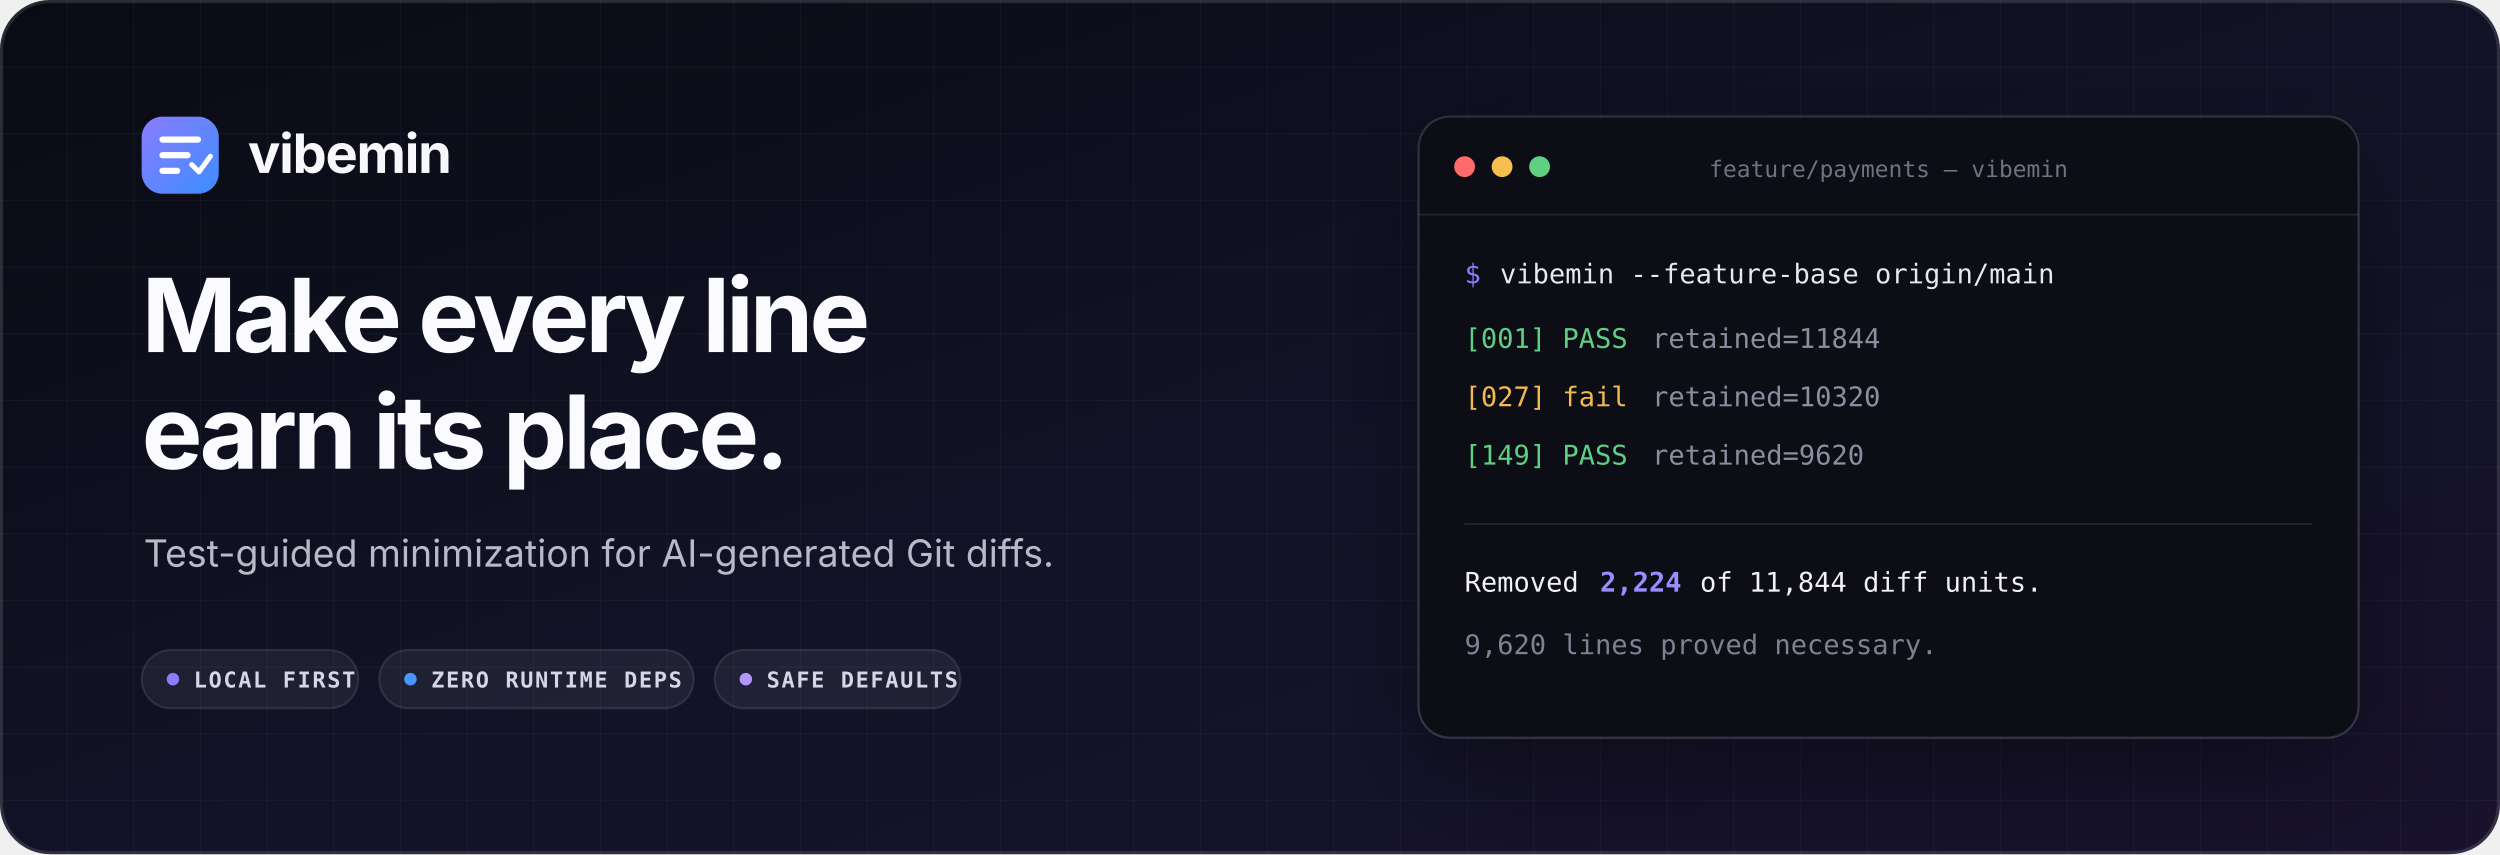
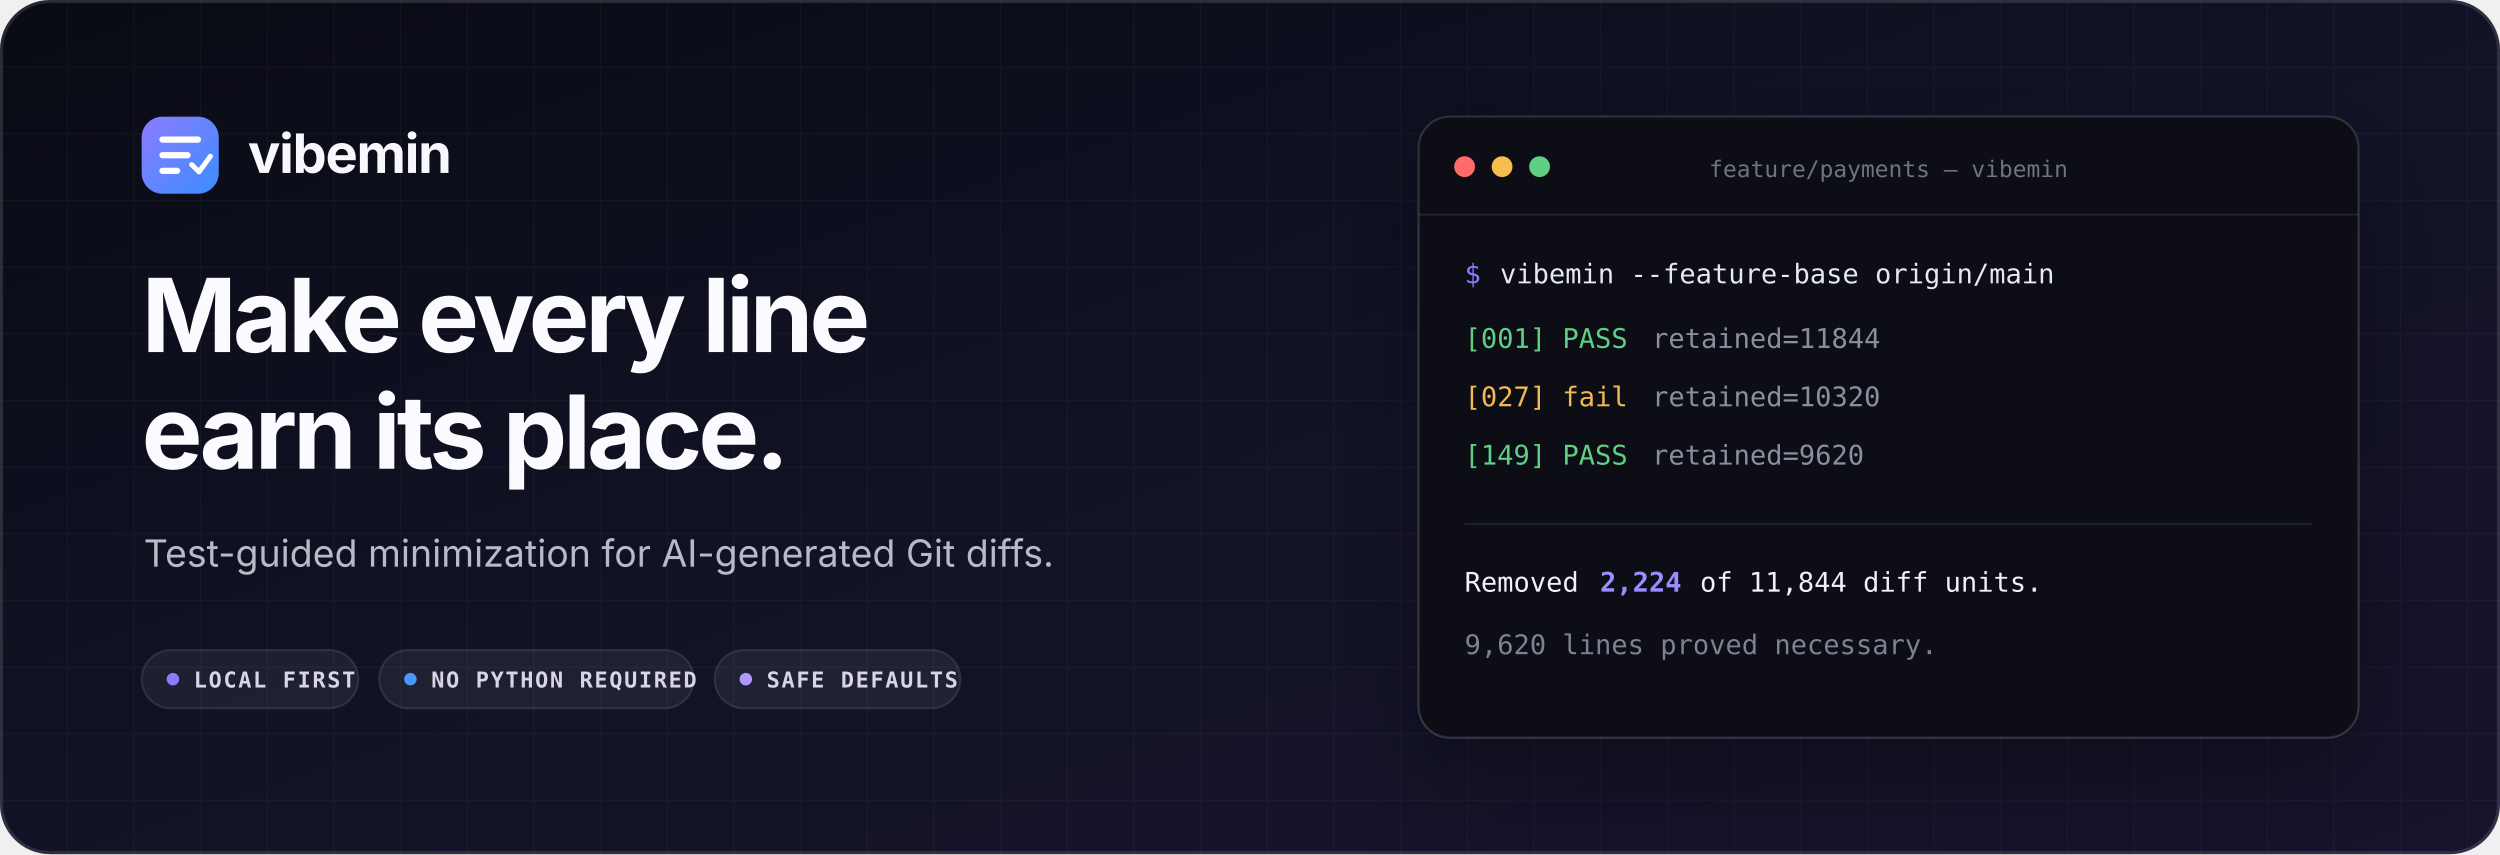
<svg xmlns="http://www.w3.org/2000/svg" width="1200" height="410" viewBox="0 0 1200 410" role="img" aria-labelledby="title desc">
  <defs>
    <linearGradient id="bg" x1="0" y1="0" x2="1" y2="1">
      <stop offset="0" stop-color="#080A12" />
      <stop offset="0.55" stop-color="#111225" />
      <stop offset="1" stop-color="#17112A" />
    </linearGradient>
    <radialGradient id="glow-violet" cx="0" cy="0" r="1" gradientTransform="translate(355 175) rotate(28) scale(410 260)">
      <stop stop-color="#725CFF" stop-opacity=".24" />
      <stop offset="1" stop-color="#725CFF" stop-opacity="0" />
    </radialGradient>
    <radialGradient id="glow-blue" cx="0" cy="0" r="1" gradientTransform="translate(1030 68) rotate(135) scale(350 230)">
      <stop stop-color="#2E82FF" stop-opacity=".18" />
      <stop offset="1" stop-color="#2E82FF" stop-opacity="0" />
    </radialGradient>
    <pattern id="grid" width="32" height="32" patternUnits="userSpaceOnUse">
      <path d="M32 0H0V32" fill="none" stroke="#FFFFFF" stroke-opacity=".035" />
    </pattern>
    <linearGradient id="accent" x1="0" y1="0" x2="1" y2="1">
      <stop stop-color="#8B7CFF" />
      <stop offset="1" stop-color="#3C8DFF" />
    </linearGradient>
    <filter id="shadow" x="-20%" y="-30%" width="140%" height="170%">
      <feDropShadow dx="0" dy="18" stdDeviation="24" flood-color="#000" flood-opacity=".35" />
    </filter>
  </defs>
  <rect width="1200" height="410" rx="24" fill="url(#bg)" />
  <rect width="1200" height="410" rx="24" fill="url(#glow-violet)" />
  <rect width="1200" height="410" rx="24" fill="url(#glow-blue)" />
  <rect width="1200" height="410" rx="24" fill="url(#grid)" />
  <rect x=".75" y=".75" width="1198.5" height="408.5" rx="23.25" fill="none" stroke="#FFFFFF" stroke-opacity=".12" stroke-width="1.5" />
  <g transform="translate(68 56)">
    <g>
      <rect width="37" height="37" rx="10" fill="url(#accent)" />
      <path d="M10 11h17M10 18.5h12M10 26h7" fill="none" stroke="#fff" stroke-width="3" stroke-linecap="round" />
      <path d="m24 23 3.5 3.5L33 19" fill="none" stroke="#fff" stroke-width="2.4" stroke-linecap="round" stroke-linejoin="round" />
      <text x="51" y="27" fill="#F8F8FC" font-family="ui-sans-serif, -apple-system, BlinkMacSystemFont, 'Segoe UI', sans-serif" font-size="26" font-weight="700" letter-spacing="-.6">vibemin</text>
    </g>
    <text x="0" y="113" fill="#FAFAFF" font-family="ui-sans-serif, -apple-system, BlinkMacSystemFont, 'Segoe UI', sans-serif" font-size="49" font-weight="730" letter-spacing="-1.9">Make every line</text>
    <text x="0" y="169" fill="#FAFAFF" font-family="ui-sans-serif, -apple-system, BlinkMacSystemFont, 'Segoe UI', sans-serif" font-size="49" font-weight="730" letter-spacing="-1.9">earn its place.</text>
    <text x="1" y="216" fill="#B9B9C8" font-family="ui-sans-serif, -apple-system, BlinkMacSystemFont, 'Segoe UI', sans-serif" font-size="18">Test-guided minimization for AI-generated Git diffs.</text>
    <g transform="translate(0 256)" font-family="ui-monospace, SFMono-Regular, Menlo, Consolas, monospace" font-size="10.5" font-weight="650" letter-spacing=".8">
      <g>
        <rect width="104" height="28" rx="14" fill="#FFFFFF" fill-opacity=".06" stroke="#FFFFFF" stroke-opacity=".1" />
        <circle cx="15" cy="14" r="3" fill="#8B7CFF" />
        <text x="25" y="18" fill="#D8D6E5">LOCAL FIRST</text>
      </g>
      <g transform="translate(114)">
        <rect width="151" height="28" rx="14" fill="#FFFFFF" fill-opacity=".06" stroke="#FFFFFF" stroke-opacity=".1" />
        <circle cx="15" cy="14" r="3" fill="#4B95FF" />
-         <text x="25" y="18" fill="#D8D6E5">ZERO RUNTIME DEPS</text>
+         <text x="25" y="18" fill="#D8D6E5">NO PYTHON REQUIRED</text>
      </g>
      <g transform="translate(275)">
        <rect width="118" height="28" rx="14" fill="#FFFFFF" fill-opacity=".06" stroke="#FFFFFF" stroke-opacity=".1" />
        <circle cx="15" cy="14" r="3" fill="#B198FF" />
        <text x="25" y="18" fill="#D8D6E5">SAFE DEFAULTS</text>
      </g>
    </g>
  </g>
  <g transform="translate(681 56)" filter="url(#shadow)">
    <rect width="451" height="298" rx="15" fill="#0B0D16" stroke="#FFFFFF" stroke-opacity=".13" />
    <path d="M0 47h451" stroke="#FFFFFF" stroke-opacity=".09" />
    <circle cx="22" cy="24" r="5" fill="#FF6B6B" />
    <circle cx="40" cy="24" r="5" fill="#F5BE4F" />
    <circle cx="58" cy="24" r="5" fill="#5ECF83" />
    <text x="225.5" y="29" text-anchor="middle" fill="#707283" font-family="ui-monospace, SFMono-Regular, Menlo, Consolas, monospace" font-size="11">feature/payments — vibemin</text>
    <g font-family="ui-monospace, SFMono-Regular, Menlo, Consolas, monospace" font-size="13">
      <text x="22" y="80" fill="#8B7CFF">$</text>
      <text x="39" y="80" fill="#E8E8F0">vibemin --feature-base origin/main</text>
      <text x="22" y="111" fill="#5ECF83">[001] PASS</text>
      <text x="112" y="111" fill="#8C8E9F">retained=11844</text>
      <text x="22" y="139" fill="#F2B950">[027] fail</text>
      <text x="112" y="139" fill="#8C8E9F">retained=10320</text>
      <text x="22" y="167" fill="#5ECF83">[149] PASS</text>
      <text x="112" y="167" fill="#8C8E9F">retained=9620</text>
      <rect x="22" y="195" width="407" height="1" fill="#FFFFFF" fill-opacity=".08" />
      <text x="22" y="228" fill="#F1F1F7">Removed</text>
      <text x="87" y="228" fill="#9B8CFF" font-weight="700">2,224</text>
      <text x="135" y="228" fill="#F1F1F7">of 11,844 diff units.</text>
      <text x="22" y="258" fill="#7F8192">9,620 lines proved necessary.</text>
    </g>
  </g>
</svg>
